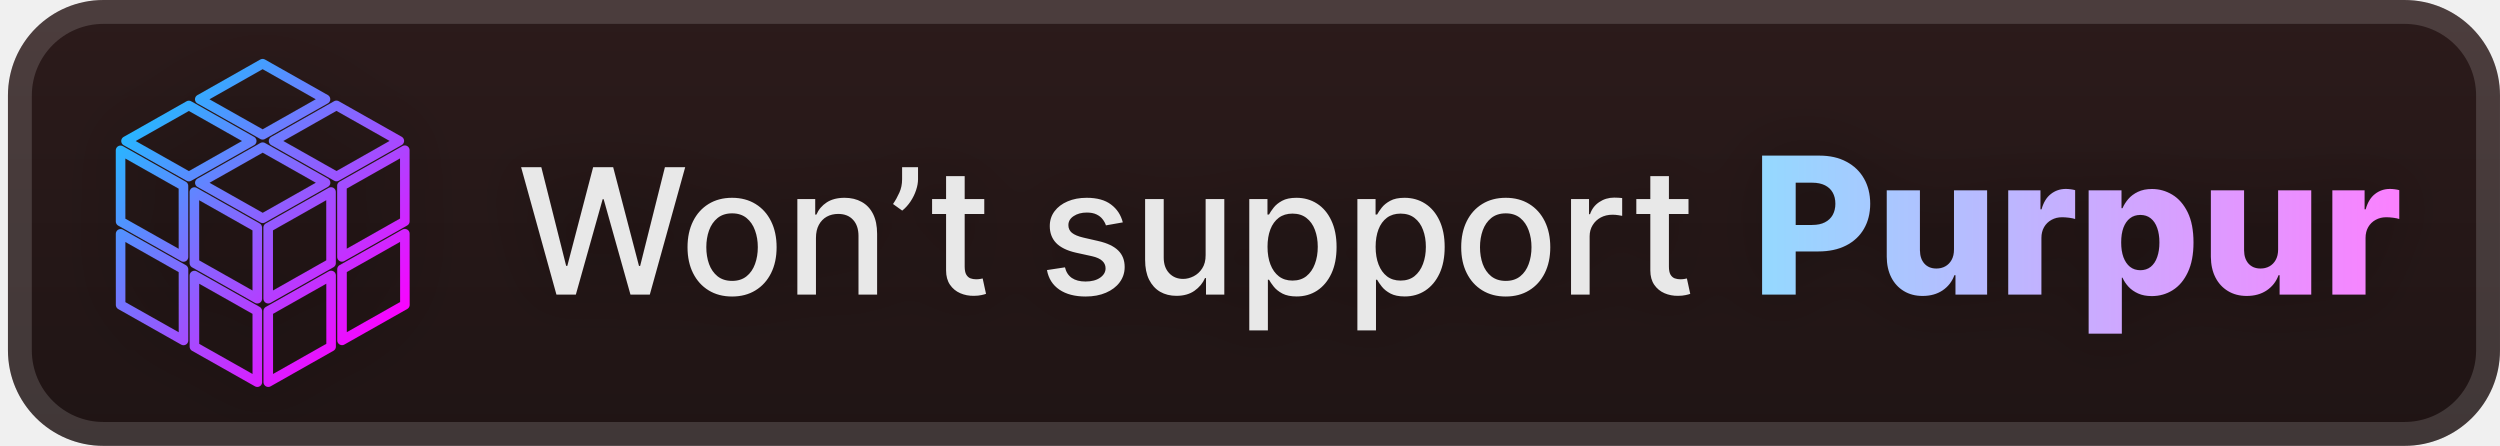
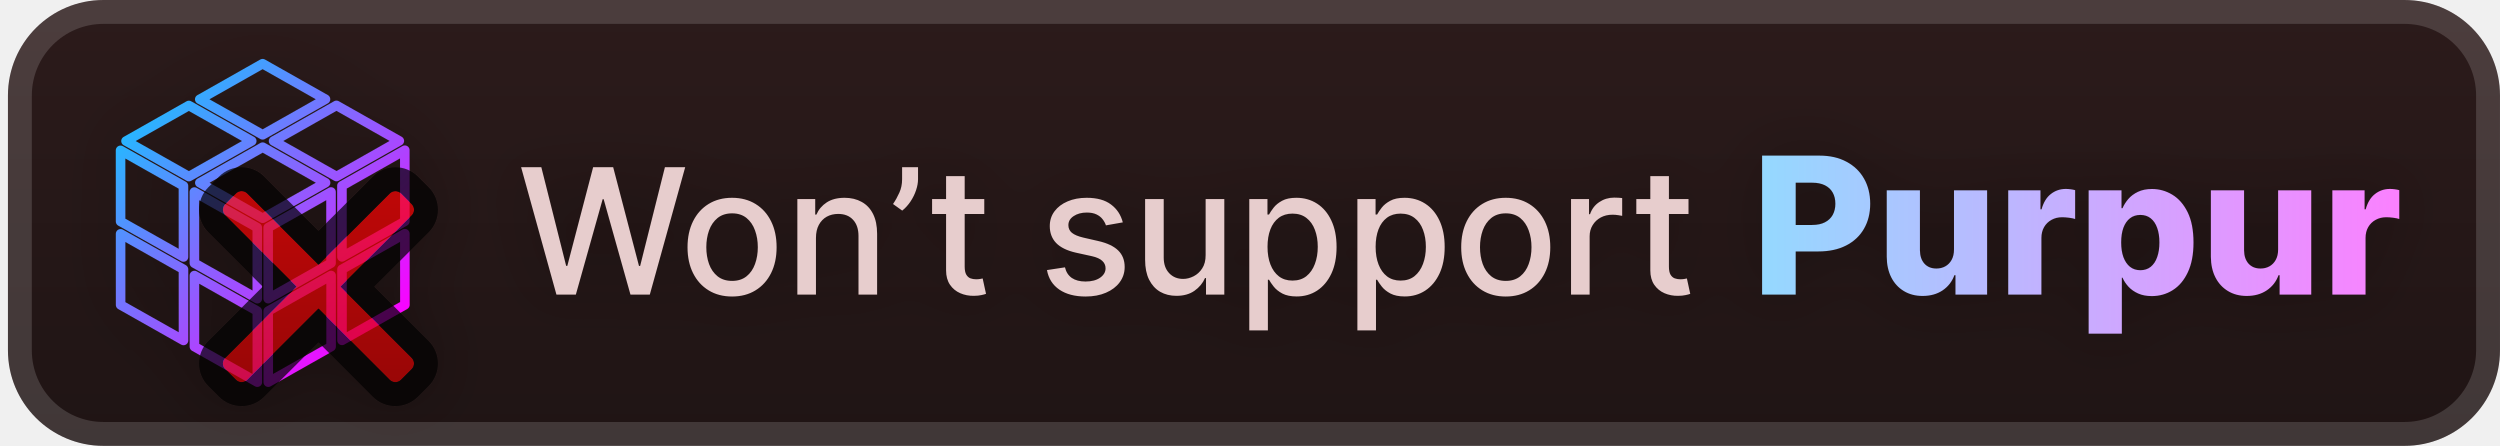
<svg xmlns="http://www.w3.org/2000/svg" width="157" height="28" viewBox="0 0 157 28" fill="none">
  <g clip-path="url(#clip0_28_3146)">
    <rect x="0.499" y="-3.05176e-05" width="156.5" height="28" rx="6" fill="url(#paint0_linear_28_3146)" />
    <g filter="url(#filter0_d_28_3146)">
      <path d="M21.128 6.618L17.182 8.854L21.132 11.086L25.077 8.85L21.128 6.618Z" stroke="url(#paint1_linear_28_3146)" stroke-width="0.6" stroke-linejoin="round" />
      <path d="M16.492 4L12.544 6.236L16.494 8.466L20.441 6.232L16.492 4Z" stroke="url(#paint2_linear_28_3146)" stroke-width="0.6" stroke-linejoin="round" />
      <path d="M11.86 6.624L7.913 8.858L11.862 11.09L15.808 8.856L11.86 6.624Z" stroke="url(#paint3_linear_28_3146)" stroke-width="0.6" stroke-linejoin="round" />
      <path d="M16.496 9.243L12.549 11.479L16.498 13.709L20.445 11.475L16.496 9.243Z" stroke="url(#paint4_linear_28_3146)" stroke-width="0.6" stroke-linejoin="round" />
      <path d="M7.571 9.441L7.573 13.909L11.522 16.139L11.52 11.673L7.571 9.441Z" stroke="url(#paint5_linear_28_3146)" stroke-width="0.6" stroke-linejoin="round" />
      <path d="M12.207 12.061L12.209 16.527L16.158 18.759L16.156 14.293L12.207 12.061Z" stroke="url(#paint6_linear_28_3146)" stroke-width="0.6" stroke-linejoin="round" />
      <path d="M7.573 14.684L7.575 19.15L11.524 21.38L11.522 16.914L7.573 14.684Z" stroke="url(#paint7_linear_28_3146)" stroke-width="0.6" stroke-linejoin="round" />
      <path d="M12.209 17.304L12.211 21.77L16.16 24L16.158 19.534L12.209 17.304Z" stroke="url(#paint8_linear_28_3146)" stroke-width="0.6" stroke-linejoin="round" />
      <path d="M16.847 24L20.794 21.766L20.792 17.3L16.845 19.534L16.847 24Z" stroke="url(#paint9_linear_28_3146)" stroke-width="0.6" stroke-linejoin="round" />
      <path d="M21.48 21.375L25.428 19.142L25.424 14.675L21.478 16.91L21.48 21.375Z" stroke="url(#paint10_linear_28_3146)" stroke-width="0.6" stroke-linejoin="round" />
      <path d="M21.476 16.133L25.424 13.899L25.422 9.433L21.474 11.667L21.476 16.133Z" stroke="url(#paint11_linear_28_3146)" stroke-width="0.6" stroke-linejoin="round" />
      <path d="M16.842 14.291L16.844 18.757L20.79 16.523L20.788 12.057L16.842 14.291Z" stroke="url(#paint12_linear_28_3146)" stroke-width="0.6" stroke-linejoin="round" />
+       <g opacity="0.7">
+         <mask id="path-15-outside-1_28_3146" maskUnits="userSpaceOnUse" x="12" y="10" width="16" height="16" fill="black">
+           <rect fill="white" x="12" y="10" width="16" height="16" />
+           <path fill-rule="evenodd" clip-rule="evenodd" d="M15.527 12.146C15.331 11.951 15.015 11.951 14.819 12.146L14.147 12.819C13.952 13.014 13.952 13.331 14.147 13.526L18.622 18.001L14.146 22.475C13.951 22.67 13.951 22.987 14.146 23.182L14.819 23.854C15.014 24.05 15.331 24.05 15.526 23.854L20.002 19.381L24.475 23.855C24.67 24.05 24.987 24.05 25.182 23.855L25.855 23.182C26.05 22.987 26.05 22.67 25.855 22.475L21.381 18.002L25.856 13.528C26.052 13.333 26.052 13.016 25.856 12.821L25.184 12.149C24.989 11.954 24.672 11.954 24.477 12.149L20.002 16.622L15.527 12.146Z" />
+         </mask>
+         <path fill-rule="evenodd" clip-rule="evenodd" d="M15.527 12.146C15.331 11.951 15.015 11.951 14.819 12.146L14.147 12.819C13.952 13.014 13.952 13.331 14.147 13.526L18.622 18.001L14.146 22.475C13.951 22.67 13.951 22.987 14.146 23.182L14.819 23.854C15.014 24.05 15.331 24.05 15.526 23.854L20.002 19.381L24.475 23.855C24.67 24.05 24.987 24.05 25.182 23.855L25.855 23.182C26.05 22.987 26.05 22.67 25.855 22.475L21.381 18.002L25.856 13.528C26.052 13.333 26.052 13.016 25.856 12.821L25.184 12.149C24.989 11.954 24.672 11.954 24.477 12.149L20.002 16.622L15.527 12.146Z" fill="url(#paint13_linear_28_3146)" />
+         <path d="M14.819 12.146L15.88 13.207L15.88 13.207L14.819 12.146ZM15.527 12.146L14.466 13.207L14.466 13.207L15.527 12.146ZM14.147 12.819L13.086 11.758L13.086 11.758L14.147 12.819ZM14.147 13.526L13.086 14.587L13.086 14.587L14.147 13.526ZM18.622 18.001L19.683 19.062L20.744 18.001L19.683 16.941L18.622 18.001ZM14.146 22.475L13.086 21.414L13.086 21.414L14.146 22.475ZM14.146 23.182L13.086 24.243L13.086 24.243L14.146 23.182ZM14.819 23.854L15.879 22.794L15.879 22.794L14.819 23.854ZM15.526 23.854L14.466 22.794L14.466 22.794L15.526 23.854ZM20.002 19.381L21.062 18.32L20.002 17.259L18.941 18.32L20.002 19.381ZM24.475 23.855L23.414 24.915L23.414 24.915L24.475 23.855ZM25.182 23.855L24.122 22.794L24.122 22.794L25.182 23.855ZM25.855 23.182L24.794 22.122L24.794 22.122L25.855 23.182ZM25.855 22.475L26.915 21.415L26.915 21.415L25.855 22.475ZM21.381 18.002L20.321 16.941L19.26 18.001L20.32 19.062L21.381 18.002ZM25.856 13.528L24.796 12.467L24.796 12.467L25.856 13.528ZM25.856 12.821L24.796 13.882L24.796 13.882L25.856 12.821ZM25.184 12.149L26.244 11.088L26.244 11.088L25.184 12.149ZM24.477 12.149L23.416 11.088L23.416 11.088L24.477 12.149ZM20.002 16.622L18.941 17.683L20.002 18.743L21.062 17.683L20.002 16.622ZM15.88 13.207C15.49 13.598 14.856 13.598 14.466 13.207L16.587 11.086C15.806 10.305 14.54 10.305 13.759 11.086L15.88 13.207ZM15.208 13.879L15.88 13.207L13.759 11.086L13.086 11.758L15.208 13.879ZM15.208 12.465C15.598 12.856 15.598 13.489 15.208 13.879L13.086 11.758C12.306 12.539 12.306 13.806 13.086 14.587L15.208 12.465ZM19.683 16.941L15.208 12.465L13.086 14.587L17.561 19.062L19.683 16.941ZM15.207 23.536L19.683 19.062L17.562 16.94L13.086 21.414L15.207 23.536ZM15.207 22.121C15.598 22.512 15.598 23.145 15.207 23.536L13.086 21.414C12.305 22.195 12.305 23.462 13.086 24.243L15.207 22.121ZM15.879 22.794L15.207 22.121L13.086 24.243L13.758 24.915L15.879 22.794ZM14.466 22.794C14.856 22.403 15.489 22.403 15.879 22.794L13.758 24.915C14.54 25.696 15.806 25.696 16.587 24.915L14.466 22.794ZM18.941 18.32L14.466 22.794L16.587 24.915L21.062 20.442L18.941 18.32ZM25.536 22.794L21.062 18.32L18.941 20.441L23.414 24.915L25.536 22.794ZM24.122 22.794C24.512 22.403 25.145 22.403 25.536 22.794L23.414 24.915C24.195 25.696 25.462 25.696 26.243 24.915L24.122 22.794ZM24.794 22.122L24.122 22.794L26.243 24.915L26.915 24.243L24.794 22.122ZM24.794 23.536C24.403 23.145 24.403 22.512 24.794 22.122L26.915 24.243C27.696 23.462 27.696 22.195 26.915 21.415L24.794 23.536ZM20.32 19.062L24.794 23.536L26.915 21.415L22.442 16.941L20.32 19.062ZM24.796 12.467L20.321 16.941L22.442 19.062L26.917 14.589L24.796 12.467ZM24.796 13.882C24.405 13.491 24.405 12.858 24.796 12.467L26.917 14.589C27.698 13.808 27.698 12.541 26.917 11.76L24.796 13.882ZM24.123 13.21L24.796 13.882L26.917 11.76L26.244 11.088L24.123 13.21ZM25.537 13.21C25.147 13.6 24.514 13.6 24.123 13.21L26.244 11.088C25.463 10.307 24.197 10.307 23.416 11.088L25.537 13.21ZM21.062 17.683L25.537 13.21L23.416 11.088L18.941 15.561L21.062 17.683ZM14.466 13.207L18.941 17.683L21.062 15.561L16.587 11.086L14.466 13.207Z" fill="black" mask="url(#path-15-outside-1_28_3146)" />
+       </g>
    </g>
    <g filter="url(#filter1_d_28_3146)">
-       <path d="M34.944 18.5L32.726 10.5H33.995L35.554 16.695H35.628L37.249 10.5H38.507L40.128 16.699H40.202L41.757 10.5H43.03L40.808 18.5H39.593L37.909 12.508H37.847L36.163 18.5H34.944ZM45.974 18.621C45.411 18.621 44.92 18.492 44.501 18.234C44.082 17.977 43.756 17.616 43.524 17.152C43.293 16.689 43.177 16.147 43.177 15.527C43.177 14.905 43.293 14.361 43.524 13.895C43.756 13.428 44.082 13.066 44.501 12.809C44.92 12.551 45.411 12.422 45.974 12.422C46.536 12.422 47.027 12.551 47.446 12.809C47.866 13.066 48.191 13.428 48.423 13.895C48.655 14.361 48.77 14.905 48.77 15.527C48.77 16.147 48.655 16.689 48.423 17.152C48.191 17.616 47.866 17.977 47.446 18.234C47.027 18.492 46.536 18.621 45.974 18.621ZM45.977 17.641C46.342 17.641 46.644 17.544 46.884 17.352C47.123 17.159 47.3 16.902 47.415 16.582C47.532 16.262 47.591 15.909 47.591 15.523C47.591 15.141 47.532 14.789 47.415 14.469C47.3 14.146 47.123 13.887 46.884 13.691C46.644 13.496 46.342 13.398 45.977 13.398C45.61 13.398 45.306 13.496 45.063 13.691C44.824 13.887 44.645 14.146 44.528 14.469C44.414 14.789 44.356 15.141 44.356 15.523C44.356 15.909 44.414 16.262 44.528 16.582C44.645 16.902 44.824 17.159 45.063 17.352C45.306 17.544 45.61 17.641 45.977 17.641ZM51.242 14.938V18.5H50.074V12.5H51.195V13.476H51.27C51.407 13.159 51.624 12.904 51.918 12.711C52.215 12.518 52.589 12.422 53.039 12.422C53.448 12.422 53.806 12.508 54.113 12.68C54.421 12.849 54.659 13.101 54.828 13.438C54.997 13.773 55.082 14.189 55.082 14.684V18.5H53.914V14.824C53.914 14.389 53.801 14.049 53.574 13.805C53.348 13.557 53.036 13.434 52.641 13.434C52.37 13.434 52.129 13.492 51.918 13.609C51.71 13.726 51.544 13.898 51.422 14.125C51.302 14.349 51.242 14.62 51.242 14.938ZM57.652 10.5V11.25C57.652 11.471 57.611 11.704 57.527 11.949C57.447 12.191 57.332 12.424 57.184 12.648C57.035 12.872 56.861 13.065 56.66 13.226L56.082 12.812C56.236 12.588 56.368 12.35 56.48 12.098C56.595 11.845 56.652 11.566 56.652 11.262V10.5H57.652ZM61.812 12.5V13.438H58.535V12.5H61.812ZM59.414 11.062H60.582V16.738C60.582 16.965 60.616 17.135 60.684 17.25C60.751 17.362 60.839 17.439 60.945 17.48C61.055 17.52 61.173 17.539 61.301 17.539C61.395 17.539 61.477 17.532 61.547 17.52C61.617 17.506 61.672 17.496 61.711 17.488L61.922 18.453C61.854 18.479 61.758 18.505 61.633 18.531C61.508 18.56 61.352 18.576 61.164 18.578C60.857 18.583 60.57 18.529 60.305 18.414C60.039 18.299 59.824 18.122 59.66 17.883C59.496 17.643 59.414 17.342 59.414 16.98V11.062ZM70.512 13.965L69.453 14.152C69.409 14.017 69.338 13.888 69.242 13.766C69.148 13.643 69.021 13.543 68.859 13.465C68.698 13.387 68.496 13.348 68.254 13.348C67.923 13.348 67.647 13.422 67.426 13.57C67.204 13.716 67.094 13.905 67.094 14.137C67.094 14.337 67.168 14.499 67.316 14.621C67.465 14.743 67.704 14.844 68.035 14.922L68.988 15.141C69.54 15.268 69.952 15.465 70.223 15.73C70.493 15.996 70.629 16.341 70.629 16.766C70.629 17.125 70.525 17.445 70.316 17.727C70.111 18.005 69.823 18.224 69.453 18.383C69.086 18.542 68.66 18.621 68.176 18.621C67.504 18.621 66.956 18.478 66.531 18.191C66.107 17.902 65.846 17.492 65.75 16.961L66.879 16.789C66.949 17.083 67.094 17.306 67.312 17.457C67.531 17.605 67.816 17.68 68.168 17.68C68.551 17.68 68.857 17.6 69.086 17.441C69.315 17.28 69.43 17.083 69.43 16.852C69.43 16.664 69.359 16.506 69.219 16.379C69.081 16.251 68.868 16.155 68.582 16.09L67.566 15.867C67.007 15.74 66.592 15.536 66.324 15.258C66.059 14.979 65.926 14.626 65.926 14.199C65.926 13.845 66.025 13.535 66.223 13.27C66.421 13.004 66.694 12.797 67.043 12.648C67.392 12.497 67.792 12.422 68.242 12.422C68.891 12.422 69.401 12.562 69.773 12.844C70.146 13.122 70.392 13.496 70.512 13.965ZM75.714 16.012V12.5H76.886V18.5H75.737V17.461H75.675C75.537 17.781 75.315 18.048 75.011 18.262C74.709 18.473 74.332 18.578 73.882 18.578C73.496 18.578 73.155 18.494 72.858 18.324C72.564 18.152 72.332 17.898 72.163 17.562C71.996 17.227 71.913 16.811 71.913 16.316V12.5H73.081V16.176C73.081 16.585 73.194 16.91 73.421 17.152C73.647 17.395 73.942 17.516 74.304 17.516C74.522 17.516 74.74 17.461 74.956 17.352C75.175 17.242 75.356 17.077 75.499 16.855C75.645 16.634 75.716 16.353 75.714 16.012ZM78.455 20.75V12.5H79.596V13.473H79.693C79.761 13.348 79.859 13.203 79.986 13.039C80.114 12.875 80.291 12.732 80.518 12.609C80.744 12.484 81.044 12.422 81.416 12.422C81.9 12.422 82.333 12.544 82.713 12.789C83.093 13.034 83.391 13.387 83.607 13.848C83.826 14.309 83.936 14.863 83.936 15.512C83.936 16.16 83.828 16.716 83.611 17.18C83.395 17.641 83.098 17.996 82.721 18.246C82.343 18.494 81.912 18.617 81.428 18.617C81.063 18.617 80.765 18.556 80.533 18.434C80.304 18.311 80.124 18.168 79.994 18.004C79.864 17.84 79.764 17.694 79.693 17.566H79.623V20.75H78.455ZM79.6 15.5C79.6 15.922 79.661 16.292 79.783 16.609C79.906 16.927 80.083 17.176 80.314 17.355C80.546 17.532 80.83 17.621 81.166 17.621C81.515 17.621 81.807 17.529 82.041 17.344C82.275 17.156 82.453 16.902 82.572 16.582C82.695 16.262 82.756 15.901 82.756 15.5C82.756 15.104 82.696 14.749 82.576 14.434C82.459 14.118 82.282 13.87 82.045 13.688C81.811 13.505 81.518 13.414 81.166 13.414C80.828 13.414 80.541 13.501 80.307 13.676C80.075 13.85 79.899 14.094 79.779 14.406C79.659 14.719 79.6 15.083 79.6 15.5ZM85.244 20.75V12.5H86.385V13.473H86.482C86.55 13.348 86.648 13.203 86.775 13.039C86.903 12.875 87.08 12.732 87.307 12.609C87.533 12.484 87.833 12.422 88.205 12.422C88.689 12.422 89.122 12.544 89.502 12.789C89.882 13.034 90.18 13.387 90.397 13.848C90.615 14.309 90.725 14.863 90.725 15.512C90.725 16.16 90.617 16.716 90.4 17.18C90.184 17.641 89.887 17.996 89.51 18.246C89.132 18.494 88.701 18.617 88.217 18.617C87.852 18.617 87.554 18.556 87.322 18.434C87.093 18.311 86.913 18.168 86.783 18.004C86.653 17.84 86.553 17.694 86.482 17.566H86.412V20.75H85.244ZM86.389 15.5C86.389 15.922 86.45 16.292 86.572 16.609C86.695 16.927 86.872 17.176 87.103 17.355C87.335 17.532 87.619 17.621 87.955 17.621C88.304 17.621 88.596 17.529 88.83 17.344C89.064 17.156 89.242 16.902 89.361 16.582C89.484 16.262 89.545 15.901 89.545 15.5C89.545 15.104 89.485 14.749 89.365 14.434C89.248 14.118 89.071 13.87 88.834 13.688C88.6 13.505 88.307 13.414 87.955 13.414C87.617 13.414 87.33 13.501 87.096 13.676C86.864 13.85 86.688 14.094 86.568 14.406C86.449 14.719 86.389 15.083 86.389 15.5ZM94.561 18.621C93.998 18.621 93.507 18.492 93.088 18.234C92.669 17.977 92.343 17.616 92.111 17.152C91.879 16.689 91.764 16.147 91.764 15.527C91.764 14.905 91.879 14.361 92.111 13.895C92.343 13.428 92.669 13.066 93.088 12.809C93.507 12.551 93.998 12.422 94.561 12.422C95.123 12.422 95.614 12.551 96.033 12.809C96.453 13.066 96.778 13.428 97.01 13.895C97.242 14.361 97.357 14.905 97.357 15.527C97.357 16.147 97.242 16.689 97.01 17.152C96.778 17.616 96.453 17.977 96.033 18.234C95.614 18.492 95.123 18.621 94.561 18.621ZM94.564 17.641C94.929 17.641 95.231 17.544 95.471 17.352C95.71 17.159 95.887 16.902 96.002 16.582C96.119 16.262 96.178 15.909 96.178 15.523C96.178 15.141 96.119 14.789 96.002 14.469C95.887 14.146 95.71 13.887 95.471 13.691C95.231 13.496 94.929 13.398 94.564 13.398C94.197 13.398 93.893 13.496 93.65 13.691C93.411 13.887 93.232 14.146 93.115 14.469C93.001 14.789 92.943 15.141 92.943 15.523C92.943 15.909 93.001 16.262 93.115 16.582C93.232 16.902 93.411 17.159 93.65 17.352C93.893 17.544 94.197 17.641 94.564 17.641ZM98.661 18.5V12.5H99.79V13.453H99.853C99.962 13.13 100.155 12.876 100.431 12.691C100.709 12.504 101.024 12.41 101.376 12.41C101.449 12.41 101.535 12.413 101.634 12.418C101.735 12.423 101.815 12.43 101.872 12.438V13.555C101.825 13.542 101.742 13.527 101.622 13.512C101.502 13.493 101.382 13.484 101.263 13.484C100.987 13.484 100.741 13.543 100.524 13.66C100.311 13.775 100.142 13.935 100.017 14.141C99.892 14.344 99.829 14.575 99.829 14.836V18.5H98.661ZM106.038 12.5V13.438H102.761V12.5H106.038ZM103.64 11.062H104.808V16.738C104.808 16.965 104.841 17.135 104.909 17.25C104.977 17.362 105.064 17.439 105.171 17.48C105.28 17.52 105.399 17.539 105.526 17.539C105.62 17.539 105.702 17.532 105.772 17.52C105.843 17.506 105.897 17.496 105.937 17.488L106.147 18.453C106.08 18.479 105.983 18.505 105.858 18.531C105.733 18.56 105.577 18.576 105.39 18.578C105.082 18.583 104.796 18.529 104.53 18.414C104.265 18.299 104.05 18.122 103.886 17.883C103.722 17.643 103.64 17.342 103.64 16.98V11.062Z" fill="#E8E8E8" />
-       <path d="M110.66 18.5V9.773H114.265C114.918 9.773 115.482 9.901 115.956 10.156C116.434 10.409 116.802 10.763 117.06 11.217C117.319 11.669 117.448 12.195 117.448 12.794C117.448 13.396 117.316 13.923 117.052 14.375C116.79 14.824 116.417 15.172 115.931 15.419C115.445 15.666 114.868 15.79 114.201 15.79H111.976V14.128H113.809C114.127 14.128 114.392 14.072 114.606 13.962C114.821 13.851 114.985 13.696 115.096 13.497C115.206 13.295 115.262 13.061 115.262 12.794C115.262 12.524 115.206 12.291 115.096 12.095C114.985 11.896 114.821 11.743 114.606 11.635C114.39 11.527 114.124 11.473 113.809 11.473H112.769V18.5H110.66ZM122.711 15.675V11.954H124.79V18.5H122.804V17.281H122.736C122.591 17.682 122.344 18 121.995 18.236C121.648 18.469 121.229 18.585 120.738 18.585C120.292 18.585 119.9 18.483 119.562 18.278C119.223 18.074 118.961 17.788 118.773 17.422C118.586 17.052 118.49 16.621 118.488 16.126V11.954H120.571V15.717C120.574 16.072 120.668 16.352 120.853 16.557C121.037 16.761 121.289 16.864 121.607 16.864C121.814 16.864 122 16.818 122.165 16.727C122.333 16.634 122.465 16.498 122.562 16.322C122.661 16.143 122.711 15.928 122.711 15.675ZM126.117 18.5V11.954H128.141V13.148H128.209C128.328 12.716 128.523 12.395 128.793 12.185C129.063 11.972 129.377 11.865 129.734 11.865C129.831 11.865 129.93 11.872 130.033 11.886C130.135 11.898 130.23 11.916 130.318 11.942V13.753C130.219 13.719 130.088 13.692 129.926 13.672C129.767 13.652 129.625 13.642 129.5 13.642C129.253 13.642 129.03 13.697 128.831 13.808C128.635 13.916 128.48 14.068 128.367 14.264C128.256 14.457 128.2 14.685 128.2 14.946V18.5H126.117ZM131.167 20.954V11.954H133.23V13.075H133.294C133.379 12.876 133.5 12.685 133.656 12.5C133.815 12.315 134.017 12.165 134.261 12.048C134.508 11.929 134.804 11.869 135.147 11.869C135.602 11.869 136.027 11.989 136.422 12.227C136.819 12.466 137.14 12.834 137.385 13.331C137.629 13.828 137.751 14.462 137.751 15.232C137.751 15.973 137.633 16.594 137.397 17.094C137.164 17.594 136.849 17.969 136.451 18.219C136.057 18.469 135.618 18.594 135.135 18.594C134.805 18.594 134.52 18.54 134.278 18.432C134.037 18.324 133.834 18.182 133.669 18.006C133.507 17.829 133.382 17.641 133.294 17.439H133.251V20.954H131.167ZM133.209 15.227C133.209 15.579 133.255 15.886 133.349 16.148C133.446 16.409 133.584 16.612 133.763 16.757C133.944 16.899 134.162 16.97 134.414 16.97C134.67 16.97 134.888 16.899 135.066 16.757C135.245 16.612 135.38 16.409 135.471 16.148C135.565 15.886 135.612 15.579 135.612 15.227C135.612 14.875 135.565 14.57 135.471 14.311C135.38 14.053 135.245 13.852 135.066 13.71C134.89 13.568 134.673 13.497 134.414 13.497C134.159 13.497 133.941 13.567 133.763 13.706C133.584 13.845 133.446 14.044 133.349 14.303C133.255 14.561 133.209 14.869 133.209 15.227ZM143.066 15.675V11.954H145.146V18.5H143.16V17.281H143.092C142.947 17.682 142.7 18 142.35 18.236C142.004 18.469 141.585 18.585 141.093 18.585C140.647 18.585 140.255 18.483 139.917 18.278C139.579 18.074 139.316 17.788 139.129 17.422C138.941 17.052 138.846 16.621 138.843 16.126V11.954H140.927V15.717C140.93 16.072 141.024 16.352 141.208 16.557C141.393 16.761 141.644 16.864 141.962 16.864C142.17 16.864 142.356 16.818 142.521 16.727C142.688 16.634 142.82 16.498 142.917 16.322C143.016 16.143 143.066 15.928 143.066 15.675ZM146.472 18.5V11.954H148.496V13.148H148.564C148.684 12.716 148.878 12.395 149.148 12.185C149.418 11.972 149.732 11.865 150.09 11.865C150.187 11.865 150.286 11.872 150.388 11.886C150.49 11.898 150.586 11.916 150.674 11.942V13.753C150.574 13.719 150.444 13.692 150.282 13.672C150.123 13.652 149.981 13.642 149.856 13.642C149.608 13.642 149.385 13.697 149.187 13.808C148.99 13.916 148.836 14.068 148.722 14.264C148.611 14.457 148.556 14.685 148.556 14.946V18.5H146.472Z" fill="url(#paint13_linear_28_3146)" />
+       <path d="M34.944 18.5L32.726 10.5H33.995L35.554 16.695H35.628L37.249 10.5H38.507L40.128 16.699H40.202L41.757 10.5H43.03L40.808 18.5H39.593L37.909 12.508H37.847L36.163 18.5H34.944ZM45.974 18.621C45.411 18.621 44.92 18.492 44.501 18.234C44.082 17.977 43.756 17.616 43.524 17.152C43.293 16.689 43.177 16.147 43.177 15.527C43.177 14.905 43.293 14.361 43.524 13.895C43.756 13.428 44.082 13.066 44.501 12.809C44.92 12.551 45.411 12.422 45.974 12.422C46.536 12.422 47.027 12.551 47.446 12.809C47.866 13.066 48.191 13.428 48.423 13.895C48.655 14.361 48.77 14.905 48.77 15.527C48.77 16.147 48.655 16.689 48.423 17.152C48.191 17.616 47.866 17.977 47.446 18.234C47.027 18.492 46.536 18.621 45.974 18.621ZM45.977 17.641C46.342 17.641 46.644 17.544 46.884 17.352C47.123 17.159 47.3 16.902 47.415 16.582C47.532 16.262 47.591 15.909 47.591 15.523C47.591 15.141 47.532 14.789 47.415 14.469C47.3 14.146 47.123 13.887 46.884 13.691C46.644 13.496 46.342 13.398 45.977 13.398C45.61 13.398 45.306 13.496 45.063 13.691C44.824 13.887 44.645 14.146 44.528 14.469C44.414 14.789 44.356 15.141 44.356 15.523C44.356 15.909 44.414 16.262 44.528 16.582C44.645 16.902 44.824 17.159 45.063 17.352C45.306 17.544 45.61 17.641 45.977 17.641ZM51.242 14.938V18.5H50.074V12.5H51.195V13.476H51.27C51.407 13.159 51.624 12.904 51.918 12.711C52.215 12.518 52.589 12.422 53.039 12.422C53.448 12.422 53.806 12.508 54.113 12.68C54.421 12.849 54.659 13.101 54.828 13.438C54.997 13.773 55.082 14.189 55.082 14.684V18.5H53.914V14.824C53.914 14.389 53.801 14.049 53.574 13.805C53.348 13.557 53.036 13.434 52.641 13.434C52.37 13.434 52.129 13.492 51.918 13.609C51.71 13.726 51.544 13.898 51.422 14.125C51.302 14.349 51.242 14.62 51.242 14.938ZM57.652 10.5V11.25C57.652 11.471 57.611 11.704 57.527 11.949C57.447 12.191 57.332 12.424 57.184 12.648C57.035 12.872 56.861 13.065 56.66 13.226L56.082 12.812C56.236 12.588 56.368 12.35 56.48 12.098C56.595 11.845 56.652 11.566 56.652 11.262V10.5H57.652ZM61.812 12.5V13.438H58.535V12.5H61.812ZM59.414 11.062H60.582V16.738C60.582 16.965 60.616 17.135 60.684 17.25C60.751 17.362 60.839 17.439 60.945 17.48C61.055 17.52 61.173 17.539 61.301 17.539C61.395 17.539 61.477 17.532 61.547 17.52C61.617 17.506 61.672 17.496 61.711 17.488L61.922 18.453C61.854 18.479 61.758 18.505 61.633 18.531C61.508 18.56 61.352 18.576 61.164 18.578C60.857 18.583 60.57 18.529 60.305 18.414C60.039 18.299 59.824 18.122 59.66 17.883C59.496 17.643 59.414 17.342 59.414 16.98V11.062ZM70.512 13.965L69.453 14.152C69.409 14.017 69.338 13.888 69.242 13.766C69.148 13.643 69.021 13.543 68.859 13.465C68.698 13.387 68.496 13.348 68.254 13.348C67.923 13.348 67.647 13.422 67.426 13.57C67.204 13.716 67.094 13.905 67.094 14.137C67.094 14.337 67.168 14.499 67.316 14.621C67.465 14.743 67.704 14.844 68.035 14.922L68.988 15.141C69.54 15.268 69.952 15.465 70.223 15.73C70.493 15.996 70.629 16.341 70.629 16.766C70.629 17.125 70.525 17.445 70.316 17.727C70.111 18.005 69.823 18.224 69.453 18.383C69.086 18.542 68.66 18.621 68.176 18.621C67.504 18.621 66.956 18.478 66.531 18.191C66.107 17.902 65.846 17.492 65.75 16.961L66.879 16.789C66.949 17.083 67.094 17.306 67.312 17.457C67.531 17.605 67.816 17.68 68.168 17.68C68.551 17.68 68.857 17.6 69.086 17.441C69.315 17.28 69.43 17.083 69.43 16.852C69.43 16.664 69.359 16.506 69.219 16.379C69.081 16.251 68.868 16.155 68.582 16.09L67.566 15.867C67.007 15.74 66.592 15.536 66.324 15.258C66.059 14.979 65.926 14.626 65.926 14.199C65.926 13.845 66.025 13.535 66.223 13.27C66.421 13.004 66.694 12.797 67.043 12.648C67.392 12.497 67.792 12.422 68.242 12.422C68.891 12.422 69.401 12.562 69.773 12.844C70.146 13.122 70.392 13.496 70.512 13.965ZM75.714 16.012V12.5H76.886V18.5H75.737V17.461H75.675C75.537 17.781 75.315 18.048 75.011 18.262C74.709 18.473 74.332 18.578 73.882 18.578C73.496 18.578 73.155 18.494 72.858 18.324C72.564 18.152 72.332 17.898 72.163 17.562C71.996 17.227 71.913 16.811 71.913 16.316V12.5H73.081V16.176C73.081 16.585 73.194 16.91 73.421 17.152C73.647 17.395 73.942 17.516 74.304 17.516C74.522 17.516 74.74 17.461 74.956 17.352C75.175 17.242 75.356 17.077 75.499 16.855C75.645 16.634 75.716 16.353 75.714 16.012ZM78.455 20.75V12.5H79.596V13.473H79.693C79.761 13.348 79.859 13.203 79.986 13.039C80.114 12.875 80.291 12.732 80.518 12.609C80.744 12.484 81.044 12.422 81.416 12.422C81.9 12.422 82.333 12.544 82.713 12.789C83.093 13.034 83.391 13.387 83.607 13.848C83.826 14.309 83.936 14.863 83.936 15.512C83.936 16.16 83.828 16.716 83.611 17.18C83.395 17.641 83.098 17.996 82.721 18.246C82.343 18.494 81.912 18.617 81.428 18.617C81.063 18.617 80.765 18.556 80.533 18.434C80.304 18.311 80.124 18.168 79.994 18.004C79.864 17.84 79.764 17.694 79.693 17.566H79.623V20.75H78.455ZM79.6 15.5C79.6 15.922 79.661 16.292 79.783 16.609C79.906 16.927 80.083 17.176 80.314 17.355C80.546 17.532 80.83 17.621 81.166 17.621C81.515 17.621 81.807 17.529 82.041 17.344C82.275 17.156 82.453 16.902 82.572 16.582C82.695 16.262 82.756 15.901 82.756 15.5C82.756 15.104 82.696 14.749 82.576 14.434C82.459 14.118 82.282 13.87 82.045 13.688C81.811 13.505 81.518 13.414 81.166 13.414C80.828 13.414 80.541 13.501 80.307 13.676C80.075 13.85 79.899 14.094 79.779 14.406C79.659 14.719 79.6 15.083 79.6 15.5ZM85.244 20.75V12.5H86.385V13.473H86.482C86.55 13.348 86.648 13.203 86.775 13.039C86.903 12.875 87.08 12.732 87.307 12.609C87.533 12.484 87.833 12.422 88.205 12.422C88.689 12.422 89.122 12.544 89.502 12.789C89.882 13.034 90.18 13.387 90.397 13.848C90.615 14.309 90.725 14.863 90.725 15.512C90.725 16.16 90.617 16.716 90.4 17.18C90.184 17.641 89.887 17.996 89.51 18.246C89.132 18.494 88.701 18.617 88.217 18.617C87.852 18.617 87.554 18.556 87.322 18.434C87.093 18.311 86.913 18.168 86.783 18.004C86.653 17.84 86.553 17.694 86.482 17.566H86.412V20.75H85.244ZM86.389 15.5C86.389 15.922 86.45 16.292 86.572 16.609C86.695 16.927 86.872 17.176 87.103 17.355C87.335 17.532 87.619 17.621 87.955 17.621C88.304 17.621 88.596 17.529 88.83 17.344C89.064 17.156 89.242 16.902 89.361 16.582C89.484 16.262 89.545 15.901 89.545 15.5C89.545 15.104 89.485 14.749 89.365 14.434C89.248 14.118 89.071 13.87 88.834 13.688C88.6 13.505 88.307 13.414 87.955 13.414C87.617 13.414 87.33 13.501 87.096 13.676C86.864 13.85 86.688 14.094 86.568 14.406C86.449 14.719 86.389 15.083 86.389 15.5ZM94.561 18.621C93.998 18.621 93.507 18.492 93.088 18.234C92.669 17.977 92.343 17.616 92.111 17.152C91.879 16.689 91.764 16.147 91.764 15.527C91.764 14.905 91.879 14.361 92.111 13.895C92.343 13.428 92.669 13.066 93.088 12.809C93.507 12.551 93.998 12.422 94.561 12.422C95.123 12.422 95.614 12.551 96.033 12.809C96.453 13.066 96.778 13.428 97.01 13.895C97.242 14.361 97.357 14.905 97.357 15.527C97.357 16.147 97.242 16.689 97.01 17.152C96.778 17.616 96.453 17.977 96.033 18.234C95.614 18.492 95.123 18.621 94.561 18.621ZM94.564 17.641C94.929 17.641 95.231 17.544 95.471 17.352C95.71 17.159 95.887 16.902 96.002 16.582C96.119 16.262 96.178 15.909 96.178 15.523C96.178 15.141 96.119 14.789 96.002 14.469C95.887 14.146 95.71 13.887 95.471 13.691C95.231 13.496 94.929 13.398 94.564 13.398C94.197 13.398 93.893 13.496 93.65 13.691C93.411 13.887 93.232 14.146 93.115 14.469C93.001 14.789 92.943 15.141 92.943 15.523C92.943 15.909 93.001 16.262 93.115 16.582C93.232 16.902 93.411 17.159 93.65 17.352C93.893 17.544 94.197 17.641 94.564 17.641ZM98.661 18.5V12.5H99.79V13.453H99.853C99.962 13.13 100.155 12.876 100.431 12.691C100.709 12.504 101.024 12.41 101.376 12.41C101.449 12.41 101.535 12.413 101.634 12.418C101.735 12.423 101.815 12.43 101.872 12.438V13.555C101.825 13.542 101.742 13.527 101.622 13.512C101.502 13.493 101.382 13.484 101.263 13.484C100.987 13.484 100.741 13.543 100.524 13.66C100.311 13.775 100.142 13.935 100.017 14.141C99.892 14.344 99.829 14.575 99.829 14.836V18.5H98.661ZM106.038 12.5V13.438H102.761V12.5H106.038ZM103.64 11.062H104.808V16.738C104.808 16.965 104.841 17.135 104.909 17.25C104.977 17.362 105.064 17.439 105.171 17.48C105.28 17.52 105.399 17.539 105.526 17.539C105.62 17.539 105.702 17.532 105.772 17.52C105.843 17.506 105.897 17.496 105.937 17.488L106.147 18.453C106.08 18.479 105.983 18.505 105.858 18.531C105.733 18.56 105.577 18.576 105.39 18.578C105.082 18.583 104.796 18.529 104.53 18.414C104.265 18.299 104.05 18.122 103.886 17.883C103.722 17.643 103.64 17.342 103.64 16.98V11.062Z" fill="#E7CDCD" />
+       <path d="M110.66 18.5V9.773H114.265C114.918 9.773 115.482 9.901 115.956 10.156C116.434 10.409 116.802 10.763 117.06 11.217C117.319 11.669 117.448 12.195 117.448 12.794C117.448 13.396 117.316 13.923 117.052 14.375C116.79 14.824 116.417 15.172 115.931 15.419C115.445 15.666 114.868 15.79 114.201 15.79H111.976V14.128H113.809C114.127 14.128 114.392 14.072 114.606 13.962C114.821 13.851 114.985 13.696 115.096 13.497C115.206 13.295 115.262 13.061 115.262 12.794C115.262 12.524 115.206 12.291 115.096 12.095C114.985 11.896 114.821 11.743 114.606 11.635C114.39 11.527 114.124 11.473 113.809 11.473H112.769V18.5H110.66ZM122.711 15.675V11.954H124.79V18.5H122.804V17.281H122.736C122.591 17.682 122.344 18 121.995 18.236C121.648 18.469 121.229 18.585 120.738 18.585C120.292 18.585 119.9 18.483 119.562 18.278C119.223 18.074 118.961 17.788 118.773 17.422C118.586 17.052 118.49 16.621 118.488 16.126V11.954H120.571V15.717C120.574 16.072 120.668 16.352 120.853 16.557C121.037 16.761 121.289 16.864 121.607 16.864C121.814 16.864 122 16.818 122.165 16.727C122.333 16.634 122.465 16.498 122.562 16.322C122.661 16.143 122.711 15.928 122.711 15.675ZM126.117 18.5V11.954H128.141V13.148H128.209C128.328 12.716 128.523 12.395 128.793 12.185C129.063 11.972 129.377 11.865 129.734 11.865C129.831 11.865 129.93 11.872 130.033 11.886C130.135 11.898 130.23 11.916 130.318 11.942V13.753C130.219 13.719 130.088 13.692 129.926 13.672C129.767 13.652 129.625 13.642 129.5 13.642C129.253 13.642 129.03 13.697 128.831 13.808C128.635 13.916 128.48 14.068 128.367 14.264C128.256 14.457 128.2 14.685 128.2 14.946V18.5H126.117ZM131.167 20.954V11.954H133.23V13.075H133.294C133.379 12.876 133.5 12.685 133.656 12.5C133.815 12.315 134.017 12.165 134.261 12.048C134.508 11.929 134.804 11.869 135.147 11.869C135.602 11.869 136.027 11.989 136.422 12.227C136.819 12.466 137.14 12.834 137.385 13.331C137.629 13.828 137.751 14.462 137.751 15.232C137.751 15.973 137.633 16.594 137.397 17.094C137.164 17.594 136.849 17.969 136.451 18.219C136.057 18.469 135.618 18.594 135.135 18.594C134.805 18.594 134.52 18.54 134.278 18.432C134.037 18.324 133.834 18.182 133.669 18.006C133.507 17.829 133.382 17.641 133.294 17.439H133.251V20.954H131.167ZM133.209 15.227C133.209 15.579 133.255 15.886 133.349 16.148C133.446 16.409 133.584 16.612 133.763 16.757C133.944 16.899 134.162 16.97 134.414 16.97C134.67 16.97 134.888 16.899 135.066 16.757C135.245 16.612 135.38 16.409 135.471 16.148C135.565 15.886 135.612 15.579 135.612 15.227C135.612 14.875 135.565 14.57 135.471 14.311C135.38 14.053 135.245 13.852 135.066 13.71C134.89 13.568 134.673 13.497 134.414 13.497C134.159 13.497 133.941 13.567 133.763 13.706C133.584 13.845 133.446 14.044 133.349 14.303C133.255 14.561 133.209 14.869 133.209 15.227ZM143.066 15.675V11.954H145.146V18.5H143.16V17.281H143.092C142.947 17.682 142.7 18 142.35 18.236C142.004 18.469 141.585 18.585 141.093 18.585C140.647 18.585 140.255 18.483 139.917 18.278C139.579 18.074 139.316 17.788 139.129 17.422C138.941 17.052 138.846 16.621 138.843 16.126V11.954H140.927V15.717C140.93 16.072 141.024 16.352 141.208 16.557C141.393 16.761 141.644 16.864 141.962 16.864C142.17 16.864 142.356 16.818 142.521 16.727C142.688 16.634 142.82 16.498 142.917 16.322C143.016 16.143 143.066 15.928 143.066 15.675ZM146.472 18.5V11.954H148.496V13.148H148.564C148.684 12.716 148.878 12.395 149.148 12.185C149.418 11.972 149.732 11.865 150.09 11.865C150.187 11.865 150.286 11.872 150.388 11.886C150.49 11.898 150.586 11.916 150.674 11.942V13.753C150.574 13.719 150.444 13.692 150.282 13.672C150.123 13.652 149.981 13.642 149.856 13.642C149.608 13.642 149.385 13.697 149.187 13.808C148.99 13.916 148.836 14.068 148.722 14.264C148.611 14.457 148.556 14.685 148.556 14.946V18.5H146.472Z" fill="url(#paint14_linear_28_3146)" />
    </g>
  </g>
  <rect x="1.249" y="0.75" width="155" height="26.5" rx="5.25" stroke="white" stroke-opacity="0.15" stroke-width="1.5" />
  <defs>
-     <filter id="filter0_d_28_3146" x="2.499" y="-0.3" width="28" height="28.6" filterUnits="userSpaceOnUse" color-interpolation-filters="sRGB">
+     <filter id="filter0_d_28_3146" x="2.499" y="-0.3" width="29.004" height="29.801" filterUnits="userSpaceOnUse" color-interpolation-filters="sRGB">
      <feFlood flood-opacity="0" result="BackgroundImageFix" />
      <feColorMatrix in="SourceAlpha" type="matrix" values="0 0 0 0 0 0 0 0 0 0 0 0 0 0 0 0 0 0 127 0" result="hardAlpha" />
      <feOffset />
      <feGaussianBlur stdDeviation="2" />
      <feComposite in2="hardAlpha" operator="out" />
      <feColorMatrix type="matrix" values="0 0 0 0 0 0 0 0 0 0 0 0 0 0 0 0 0 0 0.25 0" />
      <feBlend mode="normal" in2="BackgroundImageFix" result="effect1_dropShadow_28_3146" />
      <feBlend mode="normal" in="SourceGraphic" in2="effect1_dropShadow_28_3146" result="shape" />
    </filter>
    <filter id="filter1_d_28_3146" x="28.499" y="3.5" width="126.5" height="21.454" filterUnits="userSpaceOnUse" color-interpolation-filters="sRGB">
      <feFlood flood-opacity="0" result="BackgroundImageFix" />
      <feColorMatrix in="SourceAlpha" type="matrix" values="0 0 0 0 0 0 0 0 0 0 0 0 0 0 0 0 0 0 127 0" result="hardAlpha" />
      <feOffset />
      <feGaussianBlur stdDeviation="2" />
      <feComposite in2="hardAlpha" operator="out" />
      <feColorMatrix type="matrix" values="0 0 0 0 0 0 0 0 0 0 0 0 0 0 0 0 0 0 0.25 0" />
      <feBlend mode="normal" in2="BackgroundImageFix" result="effect1_dropShadow_28_3146" />
      <feBlend mode="normal" in="SourceGraphic" in2="effect1_dropShadow_28_3146" result="shape" />
    </filter>
    <linearGradient id="paint0_linear_28_3146" x1="78.749" y1="-3.05176e-05" x2="78.749" y2="28" gradientUnits="userSpaceOnUse">
      <stop stop-color="#2C1B1B" />
      <stop offset="1" stop-color="#1F1414" />
    </linearGradient>
    <linearGradient id="paint1_linear_28_3146" x1="6.087" y1="3.785" x2="26.522" y2="24.645" gradientUnits="userSpaceOnUse">
      <stop offset="0.15" stop-color="#25B8FF" />
      <stop offset="0.85" stop-color="#FA02FF" />
    </linearGradient>
    <linearGradient id="paint2_linear_28_3146" x1="6.087" y1="3.785" x2="26.522" y2="24.645" gradientUnits="userSpaceOnUse">
      <stop offset="0.15" stop-color="#25B8FF" />
      <stop offset="0.85" stop-color="#FA02FF" />
    </linearGradient>
    <linearGradient id="paint3_linear_28_3146" x1="6.087" y1="3.785" x2="26.522" y2="24.645" gradientUnits="userSpaceOnUse">
      <stop offset="0.15" stop-color="#25B8FF" />
      <stop offset="0.85" stop-color="#FA02FF" />
    </linearGradient>
    <linearGradient id="paint4_linear_28_3146" x1="6.087" y1="3.785" x2="26.522" y2="24.645" gradientUnits="userSpaceOnUse">
      <stop offset="0.15" stop-color="#25B8FF" />
      <stop offset="0.85" stop-color="#FA02FF" />
    </linearGradient>
    <linearGradient id="paint5_linear_28_3146" x1="6.087" y1="3.785" x2="26.522" y2="24.645" gradientUnits="userSpaceOnUse">
      <stop offset="0.15" stop-color="#25B8FF" />
      <stop offset="0.85" stop-color="#FA02FF" />
    </linearGradient>
    <linearGradient id="paint6_linear_28_3146" x1="6.087" y1="3.785" x2="26.522" y2="24.645" gradientUnits="userSpaceOnUse">
      <stop offset="0.15" stop-color="#25B8FF" />
      <stop offset="0.85" stop-color="#FA02FF" />
    </linearGradient>
    <linearGradient id="paint7_linear_28_3146" x1="6.087" y1="3.785" x2="26.522" y2="24.645" gradientUnits="userSpaceOnUse">
      <stop offset="0.15" stop-color="#25B8FF" />
      <stop offset="0.85" stop-color="#FA02FF" />
    </linearGradient>
    <linearGradient id="paint8_linear_28_3146" x1="6.087" y1="3.785" x2="26.522" y2="24.645" gradientUnits="userSpaceOnUse">
      <stop offset="0.15" stop-color="#25B8FF" />
      <stop offset="0.85" stop-color="#FA02FF" />
    </linearGradient>
    <linearGradient id="paint9_linear_28_3146" x1="6.087" y1="3.785" x2="26.522" y2="24.645" gradientUnits="userSpaceOnUse">
      <stop offset="0.15" stop-color="#25B8FF" />
      <stop offset="0.85" stop-color="#FA02FF" />
    </linearGradient>
    <linearGradient id="paint10_linear_28_3146" x1="6.087" y1="3.785" x2="26.522" y2="24.645" gradientUnits="userSpaceOnUse">
      <stop offset="0.15" stop-color="#25B8FF" />
      <stop offset="0.85" stop-color="#FA02FF" />
    </linearGradient>
    <linearGradient id="paint11_linear_28_3146" x1="6.087" y1="3.785" x2="26.522" y2="24.645" gradientUnits="userSpaceOnUse">
      <stop offset="0.15" stop-color="#25B8FF" />
      <stop offset="0.85" stop-color="#FA02FF" />
    </linearGradient>
    <linearGradient id="paint12_linear_28_3146" x1="6.087" y1="3.785" x2="26.522" y2="24.645" gradientUnits="userSpaceOnUse">
      <stop offset="0.15" stop-color="#25B8FF" />
      <stop offset="0.85" stop-color="#FA02FF" />
    </linearGradient>
-     <linearGradient id="paint13_linear_28_3146" x1="109.999" y1="7.5" x2="150.999" y2="7.5" gradientUnits="userSpaceOnUse">
+     <linearGradient id="paint13_linear_28_3146" x1="20.001" y1="12" x2="20.001" y2="24.001" gradientUnits="userSpaceOnUse">
+       <stop stop-color="#FF0000" />
+       <stop offset="1" stop-color="#CC0000" />
+     </linearGradient>
+     <linearGradient id="paint14_linear_28_3146" x1="109.999" y1="7.5" x2="150.999" y2="7.5" gradientUnits="userSpaceOnUse">
      <stop stop-color="#93DAFF" />
      <stop offset="1" stop-color="#FC80FF" />
    </linearGradient>
    <clipPath id="clip0_28_3146">
      <rect x="0.499" y="-3.05176e-05" width="156.5" height="28" rx="6" fill="white" />
    </clipPath>
  </defs>
</svg>
